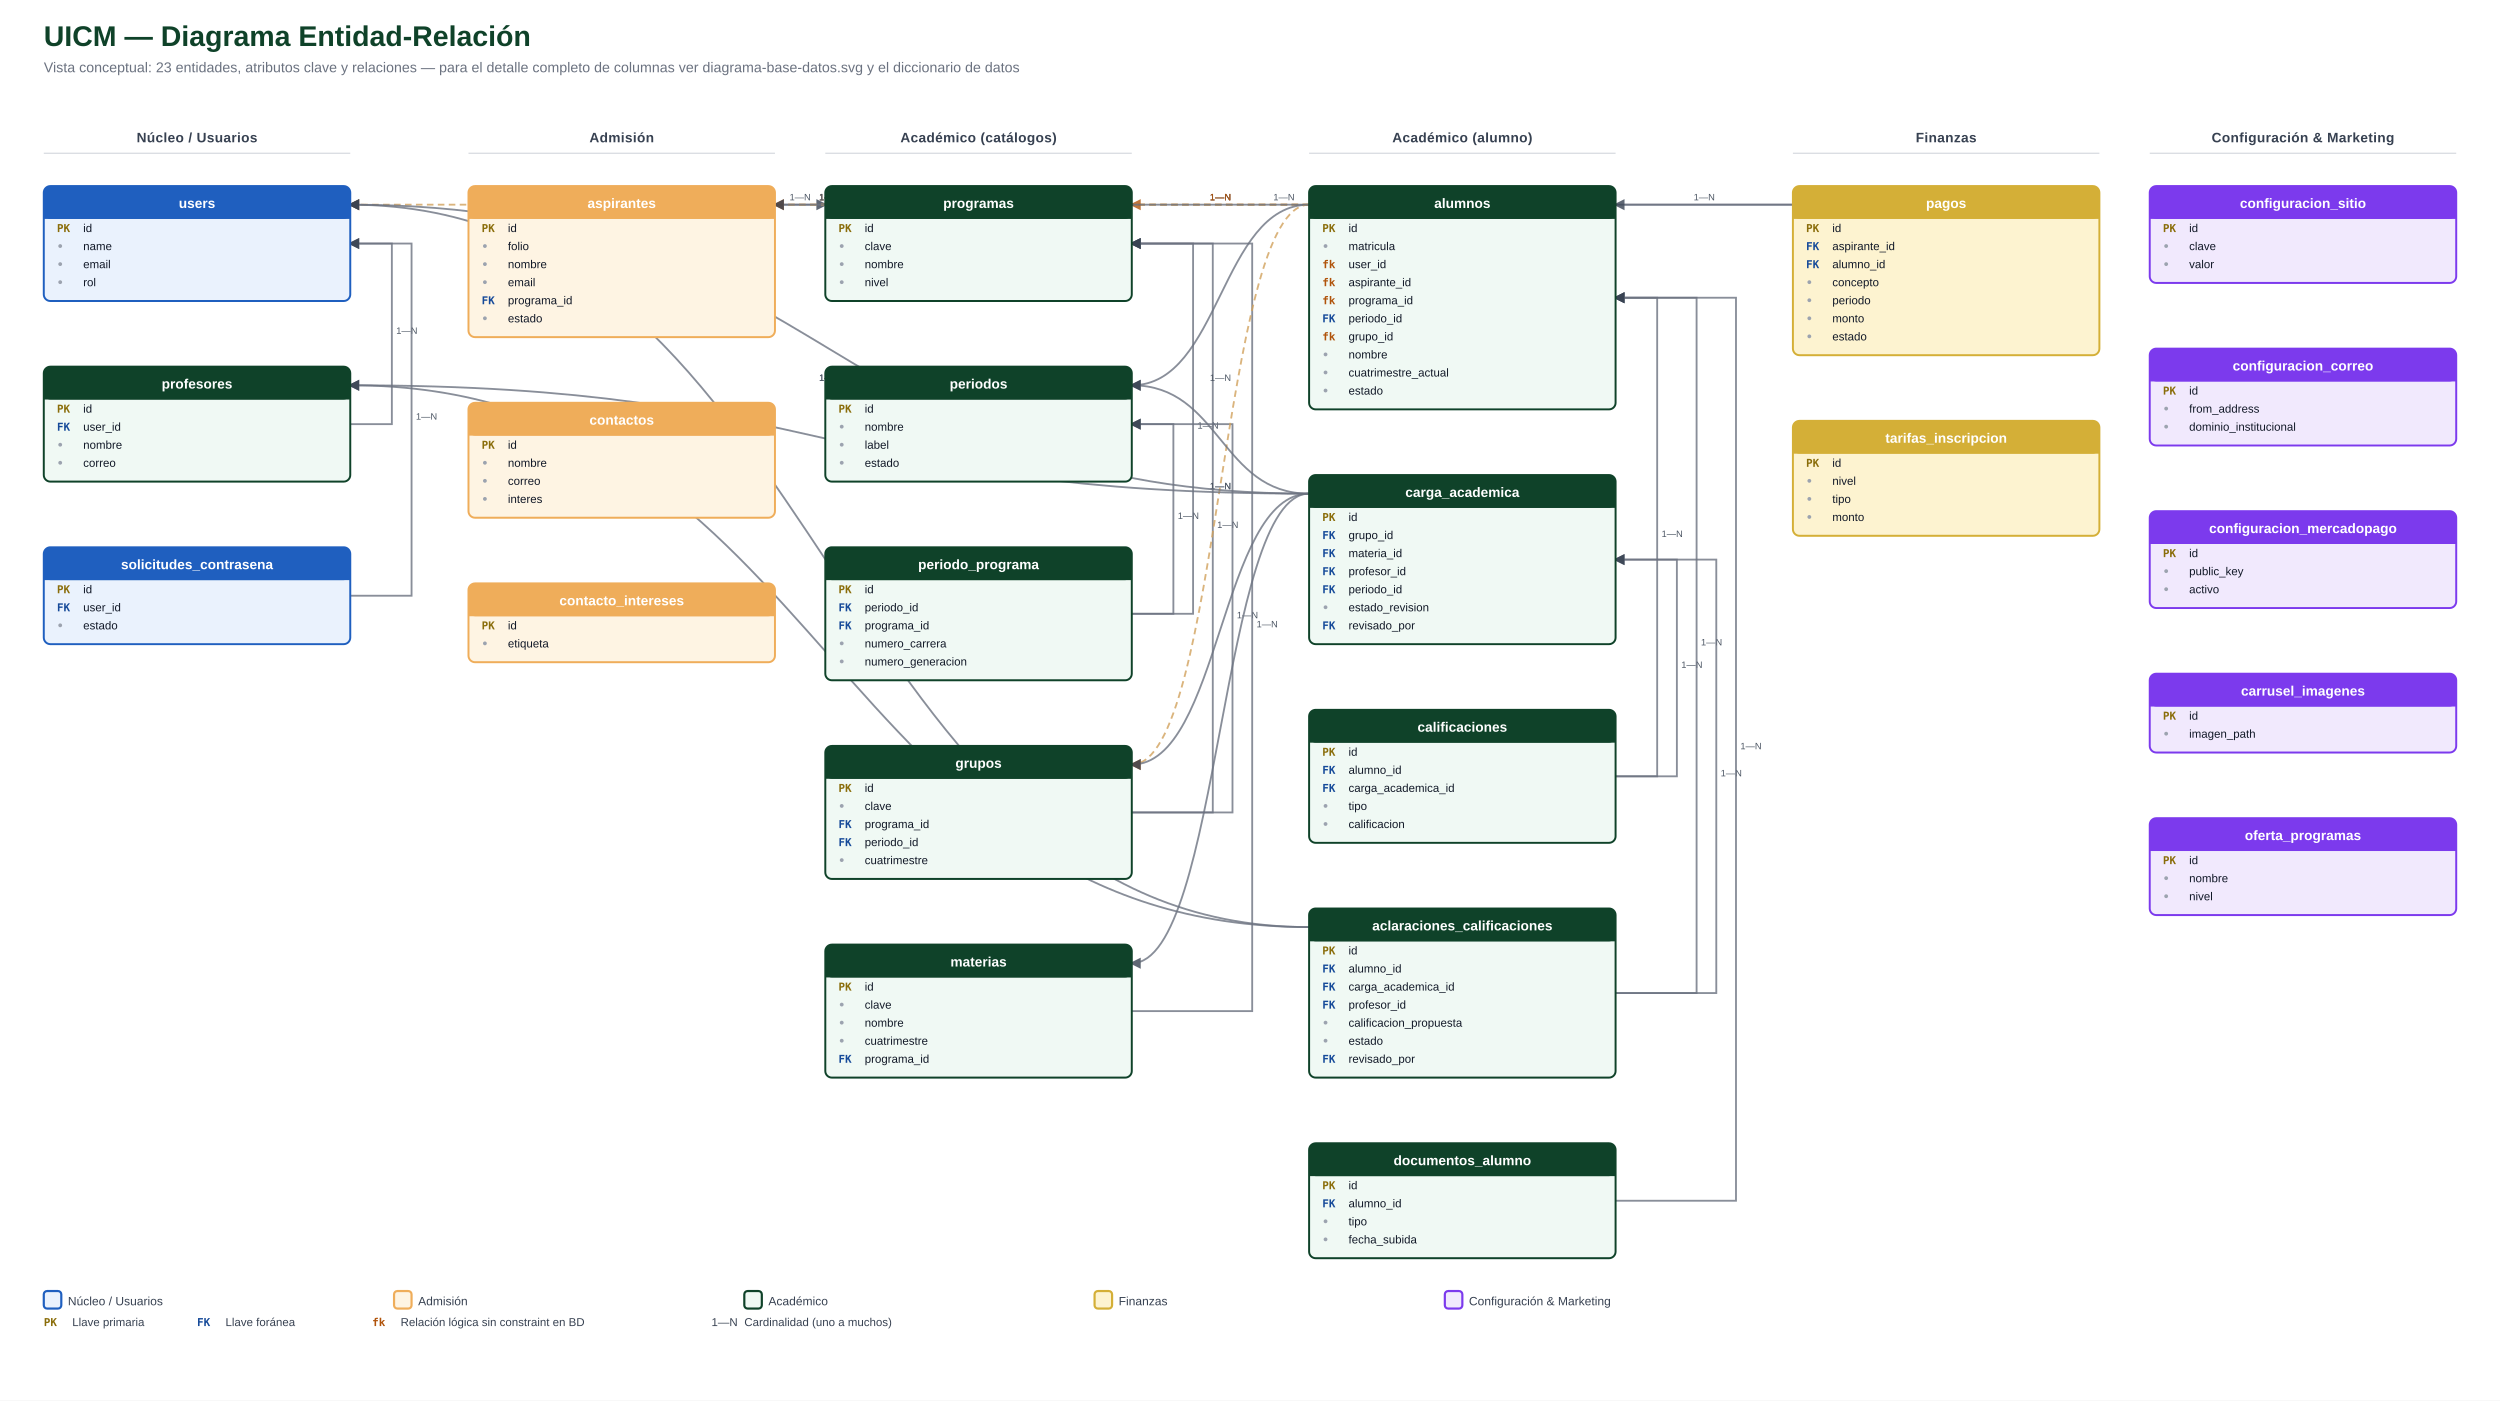
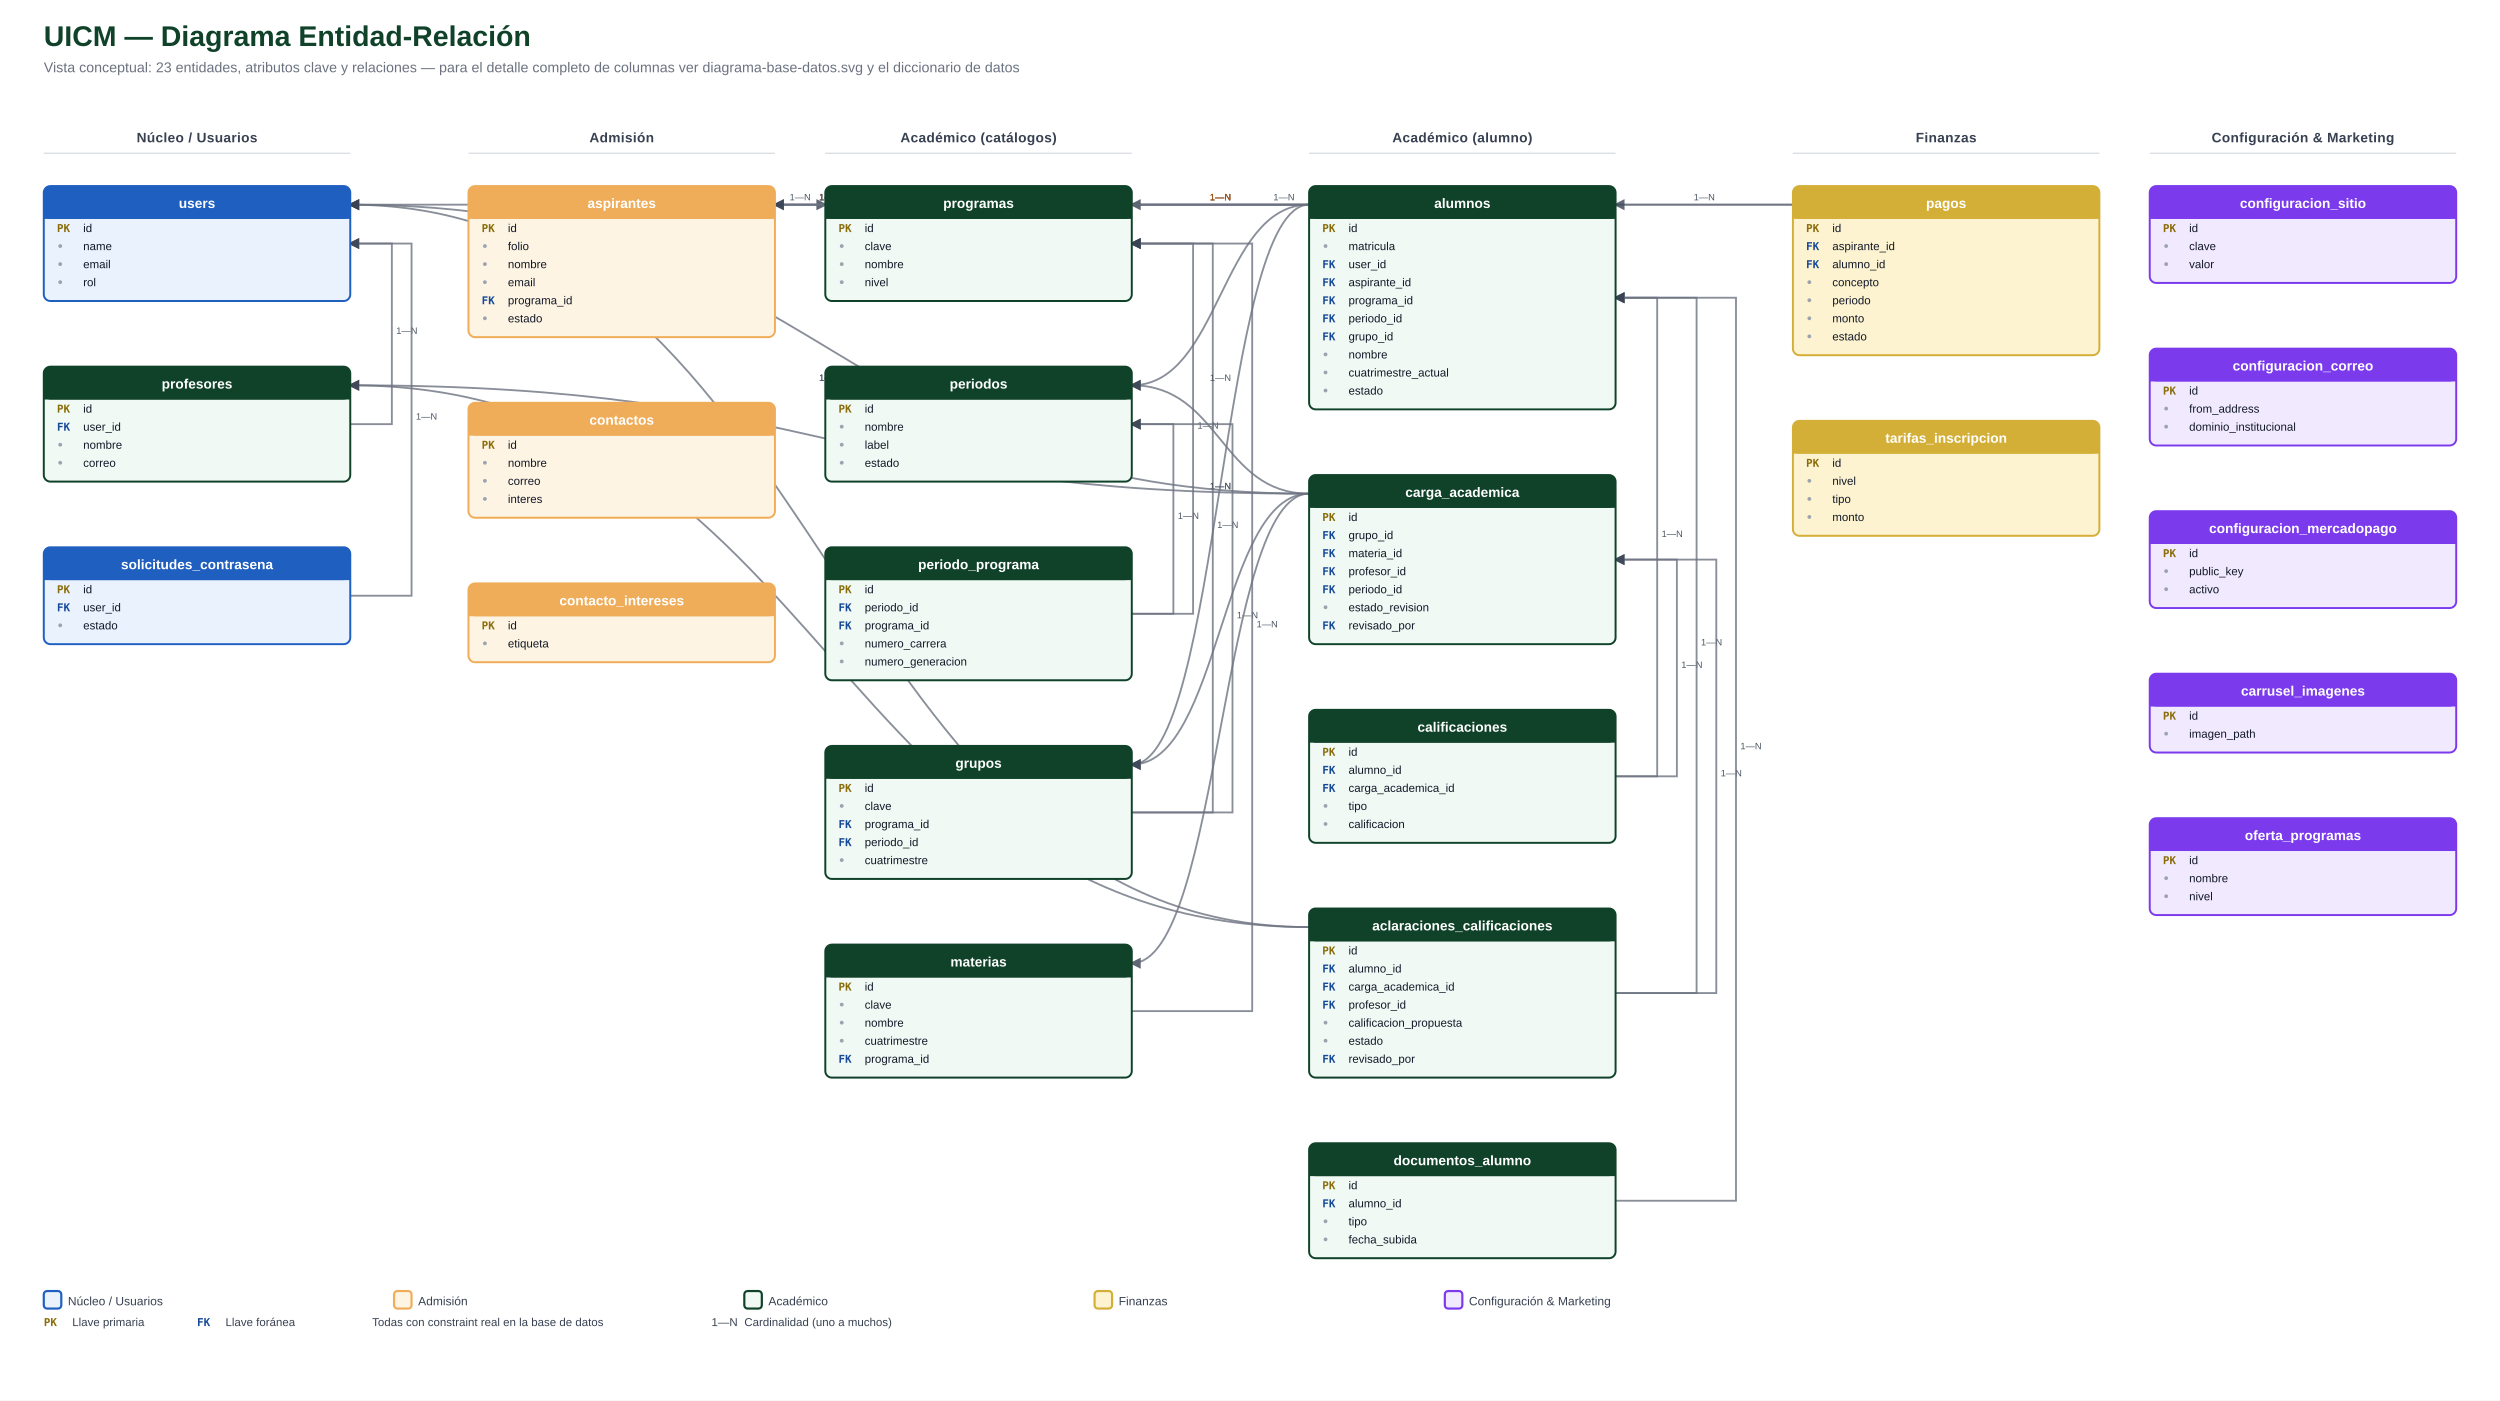
<svg xmlns="http://www.w3.org/2000/svg" width="2284" height="1279.5" viewBox="0 0 2284 1279.5" font-family="Arial, Helvetica, sans-serif">
  <defs>
    <marker id="erdOne" viewBox="0 0 10 10" refX="8" refY="5" markerWidth="6" markerHeight="6" orient="auto-start-reverse">
      <path d="M0,0 L10,5 L0,10 z" fill="#374151" />
    </marker>
    <marker id="erdOneSoft" viewBox="0 0 10 10" refX="8" refY="5" markerWidth="6" markerHeight="6" orient="auto-start-reverse">
      <path d="M0,0 L10,5 L0,10 z" fill="#b0530a" />
    </marker>
  </defs>
  <rect x="0" y="0" width="2284" height="1279.5" fill="#ffffff" />
  <text x="40" y="42" font-size="26" font-weight="800" fill="#0F4229">UICM — Diagrama Entidad-Relación</text>
  <text x="40" y="66" font-size="13" fill="#6b7280">Vista conceptual: 23 entidades, atributos clave y relaciones — para el detalle completo de columnas ver diagrama-base-datos.svg y el diccionario de datos</text>
  <text x="180" y="130" text-anchor="middle" font-size="12.5" font-weight="800" fill="#374151" letter-spacing="0.3">Núcleo / Usuarios</text>
  <line x1="40" y1="140" x2="320" y2="140" stroke="#d1d5db" stroke-width="1" />
  <text x="568" y="130" text-anchor="middle" font-size="12.5" font-weight="800" fill="#374151" letter-spacing="0.3">Admisión</text>
  <line x1="428" y1="140" x2="708" y2="140" stroke="#d1d5db" stroke-width="1" />
  <text x="894" y="130" text-anchor="middle" font-size="12.5" font-weight="800" fill="#374151" letter-spacing="0.3">Académico (catálogos)</text>
  <line x1="754" y1="140" x2="1034" y2="140" stroke="#d1d5db" stroke-width="1" />
  <text x="1336" y="130" text-anchor="middle" font-size="12.5" font-weight="800" fill="#374151" letter-spacing="0.3">Académico (alumno)</text>
  <line x1="1196" y1="140" x2="1476" y2="140" stroke="#d1d5db" stroke-width="1" />
  <text x="1778" y="130" text-anchor="middle" font-size="12.5" font-weight="800" fill="#374151" letter-spacing="0.3">Finanzas</text>
  <line x1="1638" y1="140" x2="1918" y2="140" stroke="#d1d5db" stroke-width="1" />
  <text x="2104" y="130" text-anchor="middle" font-size="12.5" font-weight="800" fill="#374151" letter-spacing="0.3">Configuración &amp; Marketing</text>
  <line x1="1964" y1="140" x2="2244" y2="140" stroke="#d1d5db" stroke-width="1" />
  <path d="M 320 387.5 H 358 V 222.5 H 320" fill="none" stroke="#6b7280" stroke-width="1.7" opacity="0.8" marker-end="url(#erdOne)" />
  <text x="362" y="305" font-size="8.5" fill="#4b5563">1—N</text>
  <path d="M 320 544.25 H 376 V 222.5 H 320" fill="none" stroke="#6b7280" stroke-width="1.7" opacity="0.8" marker-end="url(#erdOne)" />
  <text x="380" y="383.375" font-size="8.5" fill="#4b5563">1—N</text>
  <path d="M 708 187 C 731 187, 731 187, 754 187" fill="none" stroke="#6b7280" stroke-width="1.7" opacity="0.8" marker-end="url(#erdOne)" />
  <text x="731" y="183" text-anchor="middle" font-size="8.5" fill="#4b5563">1—N</text>
  <path d="M 1034 560.75 H 1072 V 387.5 H 1034" fill="none" stroke="#6b7280" stroke-width="1.7" opacity="0.8" marker-end="url(#erdOne)" />
  <text x="1076" y="474.125" font-size="8.5" fill="#4b5563">1—N</text>
  <path d="M 1034 560.75 H 1090 V 222.5 H 1034" fill="none" stroke="#6b7280" stroke-width="1.7" opacity="0.8" marker-end="url(#erdOne)" />
  <text x="1094" y="391.625" font-size="8.5" fill="#4b5563">1—N</text>
  <path d="M 1034 742.25 H 1108 V 222.5 H 1034" fill="none" stroke="#6b7280" stroke-width="1.7" opacity="0.8" marker-end="url(#erdOne)" />
  <text x="1112" y="482.375" font-size="8.5" fill="#4b5563">1—N</text>
  <path d="M 1034 742.25 H 1126 V 387.5 H 1034" fill="none" stroke="#6b7280" stroke-width="1.7" opacity="0.8" marker-end="url(#erdOne)" />
  <text x="1130" y="564.875" font-size="8.5" fill="#4b5563">1—N</text>
  <path d="M 1034 923.75 H 1144 V 222.5 H 1034" fill="none" stroke="#6b7280" stroke-width="1.7" opacity="0.8" marker-end="url(#erdOne)" />
  <text x="1148" y="573.125" font-size="8.5" fill="#4b5563">1—N</text>
-   <path d="M 1196 187 C 758 187, 758 187, 320 187" fill="none" stroke="#d1a15c" stroke-width="1.7" opacity="0.8" stroke-dasharray="6,4" marker-end="url(#erdOneSoft)" />
+   <path d="M 1196 187 C 758 187, 758 187, 320 187" fill="none" stroke="#6b7280" stroke-width="1.7" opacity="0.8" marker-end="url(#erdOne)" />
  <text x="758" y="183" text-anchor="middle" font-size="8.5" fill="#b0530a">1—N</text>
-   <path d="M 1196 187 C 952 187, 952 187, 708 187" fill="none" stroke="#d1a15c" stroke-width="1.7" opacity="0.8" stroke-dasharray="6,4" marker-end="url(#erdOneSoft)" />
+   <path d="M 1196 187 C 952 187, 952 187, 708 187" fill="none" stroke="#6b7280" stroke-width="1.7" opacity="0.8" marker-end="url(#erdOne)" />
  <text x="952" y="183" text-anchor="middle" font-size="8.5" fill="#b0530a">1—N</text>
-   <path d="M 1196 187 C 1115 187, 1115 187, 1034 187" fill="none" stroke="#d1a15c" stroke-width="1.7" opacity="0.8" stroke-dasharray="6,4" marker-end="url(#erdOneSoft)" />
+   <path d="M 1196 187 C 1115 187, 1115 187, 1034 187" fill="none" stroke="#6b7280" stroke-width="1.7" opacity="0.8" marker-end="url(#erdOne)" />
  <text x="1115" y="183" text-anchor="middle" font-size="8.5" fill="#b0530a">1—N</text>
  <path d="M 1196 187 C 1115 187, 1115 352, 1034 352" fill="none" stroke="#6b7280" stroke-width="1.7" opacity="0.8" marker-end="url(#erdOne)" />
  <text x="1115" y="183" text-anchor="middle" font-size="8.5" fill="#4b5563">1—N</text>
-   <path d="M 1196 187 C 1115 187, 1115 698.5, 1034 698.5" fill="none" stroke="#d1a15c" stroke-width="1.7" opacity="0.8" stroke-dasharray="6,4" marker-end="url(#erdOneSoft)" />
+   <path d="M 1196 187 C 1115 187, 1115 698.5, 1034 698.5" fill="none" stroke="#6b7280" stroke-width="1.7" opacity="0.8" marker-end="url(#erdOne)" />
  <text x="1115" y="183" text-anchor="middle" font-size="8.5" fill="#b0530a">1—N</text>
  <path d="M 1196 451 C 1115 451, 1115 698.5, 1034 698.5" fill="none" stroke="#6b7280" stroke-width="1.7" opacity="0.8" marker-end="url(#erdOne)" />
  <text x="1115" y="447" text-anchor="middle" font-size="8.5" fill="#4b5563">1—N</text>
  <path d="M 1196 451 C 1115 451, 1115 880, 1034 880" fill="none" stroke="#6b7280" stroke-width="1.7" opacity="0.8" marker-end="url(#erdOne)" />
  <text x="1115" y="447" text-anchor="middle" font-size="8.5" fill="#4b5563">1—N</text>
  <path d="M 1196 451 C 758 451, 758 352, 320 352" fill="none" stroke="#6b7280" stroke-width="1.7" opacity="0.8" marker-end="url(#erdOne)" />
  <text x="758" y="348" text-anchor="middle" font-size="8.5" fill="#4b5563">1—N</text>
  <path d="M 1196 451 C 1115 451, 1115 352, 1034 352" fill="none" stroke="#6b7280" stroke-width="1.7" opacity="0.8" marker-end="url(#erdOne)" />
  <text x="1115" y="348" text-anchor="middle" font-size="8.5" fill="#4b5563">1—N</text>
  <path d="M 1196 451 C 758 451, 758 187, 320 187" fill="none" stroke="#6b7280" stroke-width="1.7" opacity="0.8" marker-end="url(#erdOne)" />
  <text x="758" y="183" text-anchor="middle" font-size="8.5" fill="#4b5563">1—N</text>
  <path d="M 1476 709.25 H 1514 V 272 H 1476" fill="none" stroke="#6b7280" stroke-width="1.7" opacity="0.8" marker-end="url(#erdOne)" />
  <text x="1518" y="490.625" font-size="8.5" fill="#4b5563">1—N</text>
  <path d="M 1476 709.25 H 1532 V 511.25 H 1476" fill="none" stroke="#6b7280" stroke-width="1.7" opacity="0.8" marker-end="url(#erdOne)" />
  <text x="1536" y="610.25" font-size="8.5" fill="#4b5563">1—N</text>
  <path d="M 1476 907.25 H 1550 V 272 H 1476" fill="none" stroke="#6b7280" stroke-width="1.7" opacity="0.8" marker-end="url(#erdOne)" />
  <text x="1554" y="589.625" font-size="8.5" fill="#4b5563">1—N</text>
  <path d="M 1476 907.25 H 1568 V 511.25 H 1476" fill="none" stroke="#6b7280" stroke-width="1.7" opacity="0.8" marker-end="url(#erdOne)" />
  <text x="1572" y="709.25" font-size="8.5" fill="#4b5563">1—N</text>
  <path d="M 1196 847 C 758 847, 758 352, 320 352" fill="none" stroke="#6b7280" stroke-width="1.7" opacity="0.8" marker-end="url(#erdOne)" />
  <text x="758" y="348" text-anchor="middle" font-size="8.5" fill="#4b5563">1—N</text>
  <path d="M 1196 847 C 758 847, 758 187, 320 187" fill="none" stroke="#6b7280" stroke-width="1.7" opacity="0.8" marker-end="url(#erdOne)" />
  <text x="758" y="183" text-anchor="middle" font-size="8.5" fill="#4b5563">1—N</text>
  <path d="M 1476 1097 H 1586 V 272 H 1476" fill="none" stroke="#6b7280" stroke-width="1.7" opacity="0.8" marker-end="url(#erdOne)" />
  <text x="1590" y="684.5" font-size="8.5" fill="#4b5563">1—N</text>
  <path d="M 1638 187 C 1173 187, 1173 187, 708 187" fill="none" stroke="#6b7280" stroke-width="1.7" opacity="0.8" marker-end="url(#erdOne)" />
  <text x="1173" y="183" text-anchor="middle" font-size="8.5" fill="#4b5563">1—N</text>
  <path d="M 1638 187 C 1557 187, 1557 187, 1476 187" fill="none" stroke="#6b7280" stroke-width="1.7" opacity="0.8" marker-end="url(#erdOne)" />
  <text x="1557" y="183" text-anchor="middle" font-size="8.5" fill="#4b5563">1—N</text>
  <g>
    <rect x="40" y="170" width="280" height="105" rx="6" fill="#eaf2fd" stroke="#1F5FBF" stroke-width="1.8" />
    <rect x="40" y="170" width="280" height="30" rx="6" fill="#1F5FBF" />
    <rect x="40" y="194" width="280" height="6" fill="#1F5FBF" />
    <text x="180" y="190" text-anchor="middle" font-size="12.5" font-weight="800" fill="#ffffff">users</text>
    <text x="52" y="212" font-family="Consolas, Menlo, monospace" font-size="10" font-weight="800" fill="#8a6d0a">PK</text>
    <text x="76" y="212" font-size="10.5" fill="#111827">id</text>
    <text x="52" y="228.5" font-family="Consolas, Menlo, monospace" font-size="10" font-weight="800" fill="#9ca3af">•</text>
    <text x="76" y="228.5" font-size="10.5" fill="#111827">name</text>
    <text x="52" y="245" font-family="Consolas, Menlo, monospace" font-size="10" font-weight="800" fill="#9ca3af">•</text>
    <text x="76" y="245" font-size="10.5" fill="#111827">email</text>
    <text x="52" y="261.5" font-family="Consolas, Menlo, monospace" font-size="10" font-weight="800" fill="#9ca3af">•</text>
    <text x="76" y="261.5" font-size="10.5" fill="#111827">rol</text>
  </g>
  <g>
    <rect x="40" y="335" width="280" height="105" rx="6" fill="#f0f9f4" stroke="#0F4229" stroke-width="1.8" />
    <rect x="40" y="335" width="280" height="30" rx="6" fill="#0F4229" />
    <rect x="40" y="359" width="280" height="6" fill="#0F4229" />
    <text x="180" y="355" text-anchor="middle" font-size="12.5" font-weight="800" fill="#ffffff">profesores</text>
    <text x="52" y="377" font-family="Consolas, Menlo, monospace" font-size="10" font-weight="800" fill="#8a6d0a">PK</text>
    <text x="76" y="377" font-size="10.5" fill="#111827">id</text>
    <text x="52" y="393.5" font-family="Consolas, Menlo, monospace" font-size="10" font-weight="800" fill="#164a99">FK</text>
    <text x="76" y="393.5" font-size="10.5" fill="#111827">user_id</text>
    <text x="52" y="410" font-family="Consolas, Menlo, monospace" font-size="10" font-weight="800" fill="#9ca3af">•</text>
    <text x="76" y="410" font-size="10.5" fill="#111827">nombre</text>
    <text x="52" y="426.5" font-family="Consolas, Menlo, monospace" font-size="10" font-weight="800" fill="#9ca3af">•</text>
    <text x="76" y="426.5" font-size="10.5" fill="#111827">correo</text>
  </g>
  <g>
    <rect x="40" y="500" width="280" height="88.5" rx="6" fill="#eaf2fd" stroke="#1F5FBF" stroke-width="1.8" />
    <rect x="40" y="500" width="280" height="30" rx="6" fill="#1F5FBF" />
    <rect x="40" y="524" width="280" height="6" fill="#1F5FBF" />
    <text x="180" y="520" text-anchor="middle" font-size="12.5" font-weight="800" fill="#ffffff">solicitudes_contrasena</text>
    <text x="52" y="542" font-family="Consolas, Menlo, monospace" font-size="10" font-weight="800" fill="#8a6d0a">PK</text>
    <text x="76" y="542" font-size="10.5" fill="#111827">id</text>
    <text x="52" y="558.5" font-family="Consolas, Menlo, monospace" font-size="10" font-weight="800" fill="#164a99">FK</text>
    <text x="76" y="558.5" font-size="10.5" fill="#111827">user_id</text>
    <text x="52" y="575" font-family="Consolas, Menlo, monospace" font-size="10" font-weight="800" fill="#9ca3af">•</text>
    <text x="76" y="575" font-size="10.5" fill="#111827">estado</text>
  </g>
  <g>
    <rect x="428" y="170" width="280" height="138" rx="6" fill="#fef4e3" stroke="#EFAD5A" stroke-width="1.8" />
    <rect x="428" y="170" width="280" height="30" rx="6" fill="#EFAD5A" />
    <rect x="428" y="194" width="280" height="6" fill="#EFAD5A" />
    <text x="568" y="190" text-anchor="middle" font-size="12.5" font-weight="800" fill="#ffffff">aspirantes</text>
    <text x="440" y="212" font-family="Consolas, Menlo, monospace" font-size="10" font-weight="800" fill="#8a6d0a">PK</text>
    <text x="464" y="212" font-size="10.5" fill="#111827">id</text>
    <text x="440" y="228.5" font-family="Consolas, Menlo, monospace" font-size="10" font-weight="800" fill="#9ca3af">•</text>
    <text x="464" y="228.5" font-size="10.5" fill="#111827">folio</text>
    <text x="440" y="245" font-family="Consolas, Menlo, monospace" font-size="10" font-weight="800" fill="#9ca3af">•</text>
    <text x="464" y="245" font-size="10.5" fill="#111827">nombre</text>
    <text x="440" y="261.5" font-family="Consolas, Menlo, monospace" font-size="10" font-weight="800" fill="#9ca3af">•</text>
    <text x="464" y="261.5" font-size="10.5" fill="#111827">email</text>
    <text x="440" y="278" font-family="Consolas, Menlo, monospace" font-size="10" font-weight="800" fill="#164a99">FK</text>
    <text x="464" y="278" font-size="10.5" fill="#111827">programa_id</text>
    <text x="440" y="294.5" font-family="Consolas, Menlo, monospace" font-size="10" font-weight="800" fill="#9ca3af">•</text>
    <text x="464" y="294.5" font-size="10.5" fill="#111827">estado</text>
  </g>
  <g>
    <rect x="428" y="368" width="280" height="105" rx="6" fill="#fef4e3" stroke="#EFAD5A" stroke-width="1.8" />
    <rect x="428" y="368" width="280" height="30" rx="6" fill="#EFAD5A" />
    <rect x="428" y="392" width="280" height="6" fill="#EFAD5A" />
    <text x="568" y="388" text-anchor="middle" font-size="12.5" font-weight="800" fill="#ffffff">contactos</text>
    <text x="440" y="410" font-family="Consolas, Menlo, monospace" font-size="10" font-weight="800" fill="#8a6d0a">PK</text>
    <text x="464" y="410" font-size="10.5" fill="#111827">id</text>
    <text x="440" y="426.5" font-family="Consolas, Menlo, monospace" font-size="10" font-weight="800" fill="#9ca3af">•</text>
    <text x="464" y="426.5" font-size="10.5" fill="#111827">nombre</text>
    <text x="440" y="443" font-family="Consolas, Menlo, monospace" font-size="10" font-weight="800" fill="#9ca3af">•</text>
    <text x="464" y="443" font-size="10.5" fill="#111827">correo</text>
    <text x="440" y="459.5" font-family="Consolas, Menlo, monospace" font-size="10" font-weight="800" fill="#9ca3af">•</text>
    <text x="464" y="459.5" font-size="10.5" fill="#111827">interes</text>
  </g>
  <g>
    <rect x="428" y="533" width="280" height="72" rx="6" fill="#fef4e3" stroke="#EFAD5A" stroke-width="1.8" />
    <rect x="428" y="533" width="280" height="30" rx="6" fill="#EFAD5A" />
    <rect x="428" y="557" width="280" height="6" fill="#EFAD5A" />
    <text x="568" y="553" text-anchor="middle" font-size="12.5" font-weight="800" fill="#ffffff">contacto_intereses</text>
    <text x="440" y="575" font-family="Consolas, Menlo, monospace" font-size="10" font-weight="800" fill="#8a6d0a">PK</text>
    <text x="464" y="575" font-size="10.5" fill="#111827">id</text>
    <text x="440" y="591.5" font-family="Consolas, Menlo, monospace" font-size="10" font-weight="800" fill="#9ca3af">•</text>
    <text x="464" y="591.5" font-size="10.5" fill="#111827">etiqueta</text>
  </g>
  <g>
    <rect x="754" y="170" width="280" height="105" rx="6" fill="#f0f9f4" stroke="#0F4229" stroke-width="1.8" />
    <rect x="754" y="170" width="280" height="30" rx="6" fill="#0F4229" />
    <rect x="754" y="194" width="280" height="6" fill="#0F4229" />
    <text x="894" y="190" text-anchor="middle" font-size="12.5" font-weight="800" fill="#ffffff">programas</text>
    <text x="766" y="212" font-family="Consolas, Menlo, monospace" font-size="10" font-weight="800" fill="#8a6d0a">PK</text>
    <text x="790" y="212" font-size="10.5" fill="#111827">id</text>
    <text x="766" y="228.5" font-family="Consolas, Menlo, monospace" font-size="10" font-weight="800" fill="#9ca3af">•</text>
    <text x="790" y="228.5" font-size="10.5" fill="#111827">clave</text>
    <text x="766" y="245" font-family="Consolas, Menlo, monospace" font-size="10" font-weight="800" fill="#9ca3af">•</text>
    <text x="790" y="245" font-size="10.5" fill="#111827">nombre</text>
    <text x="766" y="261.5" font-family="Consolas, Menlo, monospace" font-size="10" font-weight="800" fill="#9ca3af">•</text>
    <text x="790" y="261.5" font-size="10.5" fill="#111827">nivel</text>
  </g>
  <g>
    <rect x="754" y="335" width="280" height="105" rx="6" fill="#f0f9f4" stroke="#0F4229" stroke-width="1.8" />
    <rect x="754" y="335" width="280" height="30" rx="6" fill="#0F4229" />
    <rect x="754" y="359" width="280" height="6" fill="#0F4229" />
    <text x="894" y="355" text-anchor="middle" font-size="12.5" font-weight="800" fill="#ffffff">periodos</text>
    <text x="766" y="377" font-family="Consolas, Menlo, monospace" font-size="10" font-weight="800" fill="#8a6d0a">PK</text>
    <text x="790" y="377" font-size="10.5" fill="#111827">id</text>
    <text x="766" y="393.5" font-family="Consolas, Menlo, monospace" font-size="10" font-weight="800" fill="#9ca3af">•</text>
    <text x="790" y="393.5" font-size="10.5" fill="#111827">nombre</text>
    <text x="766" y="410" font-family="Consolas, Menlo, monospace" font-size="10" font-weight="800" fill="#9ca3af">•</text>
    <text x="790" y="410" font-size="10.5" fill="#111827">label</text>
    <text x="766" y="426.5" font-family="Consolas, Menlo, monospace" font-size="10" font-weight="800" fill="#9ca3af">•</text>
    <text x="790" y="426.5" font-size="10.5" fill="#111827">estado</text>
  </g>
  <g>
    <rect x="754" y="500" width="280" height="121.5" rx="6" fill="#f0f9f4" stroke="#0F4229" stroke-width="1.8" />
    <rect x="754" y="500" width="280" height="30" rx="6" fill="#0F4229" />
    <rect x="754" y="524" width="280" height="6" fill="#0F4229" />
    <text x="894" y="520" text-anchor="middle" font-size="12.5" font-weight="800" fill="#ffffff">periodo_programa</text>
    <text x="766" y="542" font-family="Consolas, Menlo, monospace" font-size="10" font-weight="800" fill="#8a6d0a">PK</text>
    <text x="790" y="542" font-size="10.5" fill="#111827">id</text>
    <text x="766" y="558.5" font-family="Consolas, Menlo, monospace" font-size="10" font-weight="800" fill="#164a99">FK</text>
    <text x="790" y="558.5" font-size="10.5" fill="#111827">periodo_id</text>
    <text x="766" y="575" font-family="Consolas, Menlo, monospace" font-size="10" font-weight="800" fill="#164a99">FK</text>
    <text x="790" y="575" font-size="10.5" fill="#111827">programa_id</text>
    <text x="766" y="591.5" font-family="Consolas, Menlo, monospace" font-size="10" font-weight="800" fill="#9ca3af">•</text>
    <text x="790" y="591.5" font-size="10.5" fill="#111827">numero_carrera</text>
    <text x="766" y="608" font-family="Consolas, Menlo, monospace" font-size="10" font-weight="800" fill="#9ca3af">•</text>
    <text x="790" y="608" font-size="10.5" fill="#111827">numero_generacion</text>
  </g>
  <g>
    <rect x="754" y="681.5" width="280" height="121.5" rx="6" fill="#f0f9f4" stroke="#0F4229" stroke-width="1.8" />
    <rect x="754" y="681.5" width="280" height="30" rx="6" fill="#0F4229" />
    <rect x="754" y="705.5" width="280" height="6" fill="#0F4229" />
    <text x="894" y="701.5" text-anchor="middle" font-size="12.5" font-weight="800" fill="#ffffff">grupos</text>
    <text x="766" y="723.5" font-family="Consolas, Menlo, monospace" font-size="10" font-weight="800" fill="#8a6d0a">PK</text>
    <text x="790" y="723.5" font-size="10.5" fill="#111827">id</text>
    <text x="766" y="740" font-family="Consolas, Menlo, monospace" font-size="10" font-weight="800" fill="#9ca3af">•</text>
    <text x="790" y="740" font-size="10.5" fill="#111827">clave</text>
    <text x="766" y="756.5" font-family="Consolas, Menlo, monospace" font-size="10" font-weight="800" fill="#164a99">FK</text>
    <text x="790" y="756.5" font-size="10.5" fill="#111827">programa_id</text>
    <text x="766" y="773" font-family="Consolas, Menlo, monospace" font-size="10" font-weight="800" fill="#164a99">FK</text>
    <text x="790" y="773" font-size="10.5" fill="#111827">periodo_id</text>
    <text x="766" y="789.5" font-family="Consolas, Menlo, monospace" font-size="10" font-weight="800" fill="#9ca3af">•</text>
    <text x="790" y="789.5" font-size="10.5" fill="#111827">cuatrimestre</text>
  </g>
  <g>
    <rect x="754" y="863" width="280" height="121.5" rx="6" fill="#f0f9f4" stroke="#0F4229" stroke-width="1.8" />
    <rect x="754" y="863" width="280" height="30" rx="6" fill="#0F4229" />
    <rect x="754" y="887" width="280" height="6" fill="#0F4229" />
    <text x="894" y="883" text-anchor="middle" font-size="12.5" font-weight="800" fill="#ffffff">materias</text>
    <text x="766" y="905" font-family="Consolas, Menlo, monospace" font-size="10" font-weight="800" fill="#8a6d0a">PK</text>
    <text x="790" y="905" font-size="10.5" fill="#111827">id</text>
    <text x="766" y="921.5" font-family="Consolas, Menlo, monospace" font-size="10" font-weight="800" fill="#9ca3af">•</text>
    <text x="790" y="921.5" font-size="10.5" fill="#111827">clave</text>
    <text x="766" y="938" font-family="Consolas, Menlo, monospace" font-size="10" font-weight="800" fill="#9ca3af">•</text>
    <text x="790" y="938" font-size="10.5" fill="#111827">nombre</text>
    <text x="766" y="954.5" font-family="Consolas, Menlo, monospace" font-size="10" font-weight="800" fill="#9ca3af">•</text>
    <text x="790" y="954.5" font-size="10.5" fill="#111827">cuatrimestre</text>
    <text x="766" y="971" font-family="Consolas, Menlo, monospace" font-size="10" font-weight="800" fill="#164a99">FK</text>
    <text x="790" y="971" font-size="10.5" fill="#111827">programa_id</text>
  </g>
  <g>
    <rect x="1196" y="170" width="280" height="204" rx="6" fill="#f0f9f4" stroke="#0F4229" stroke-width="1.8" />
    <rect x="1196" y="170" width="280" height="30" rx="6" fill="#0F4229" />
    <rect x="1196" y="194" width="280" height="6" fill="#0F4229" />
    <text x="1336" y="190" text-anchor="middle" font-size="12.5" font-weight="800" fill="#ffffff">alumnos</text>
    <text x="1208" y="212" font-family="Consolas, Menlo, monospace" font-size="10" font-weight="800" fill="#8a6d0a">PK</text>
    <text x="1232" y="212" font-size="10.5" fill="#111827">id</text>
    <text x="1208" y="228.5" font-family="Consolas, Menlo, monospace" font-size="10" font-weight="800" fill="#9ca3af">•</text>
    <text x="1232" y="228.5" font-size="10.5" fill="#111827">matricula</text>
-     <text x="1208" y="245" font-family="Consolas, Menlo, monospace" font-size="10" font-weight="800" fill="#b0530a">fk</text>
+     <text x="1208" y="245" font-family="Consolas, Menlo, monospace" font-size="10" font-weight="800" fill="#164a99">FK</text>
    <text x="1232" y="245" font-size="10.5" fill="#111827">user_id</text>
-     <text x="1208" y="261.5" font-family="Consolas, Menlo, monospace" font-size="10" font-weight="800" fill="#b0530a">fk</text>
+     <text x="1208" y="261.5" font-family="Consolas, Menlo, monospace" font-size="10" font-weight="800" fill="#164a99">FK</text>
    <text x="1232" y="261.5" font-size="10.5" fill="#111827">aspirante_id</text>
-     <text x="1208" y="278" font-family="Consolas, Menlo, monospace" font-size="10" font-weight="800" fill="#b0530a">fk</text>
+     <text x="1208" y="278" font-family="Consolas, Menlo, monospace" font-size="10" font-weight="800" fill="#164a99">FK</text>
    <text x="1232" y="278" font-size="10.5" fill="#111827">programa_id</text>
    <text x="1208" y="294.5" font-family="Consolas, Menlo, monospace" font-size="10" font-weight="800" fill="#164a99">FK</text>
    <text x="1232" y="294.5" font-size="10.5" fill="#111827">periodo_id</text>
-     <text x="1208" y="311" font-family="Consolas, Menlo, monospace" font-size="10" font-weight="800" fill="#b0530a">fk</text>
+     <text x="1208" y="311" font-family="Consolas, Menlo, monospace" font-size="10" font-weight="800" fill="#164a99">FK</text>
    <text x="1232" y="311" font-size="10.5" fill="#111827">grupo_id</text>
    <text x="1208" y="327.5" font-family="Consolas, Menlo, monospace" font-size="10" font-weight="800" fill="#9ca3af">•</text>
    <text x="1232" y="327.5" font-size="10.5" fill="#111827">nombre</text>
    <text x="1208" y="344" font-family="Consolas, Menlo, monospace" font-size="10" font-weight="800" fill="#9ca3af">•</text>
    <text x="1232" y="344" font-size="10.5" fill="#111827">cuatrimestre_actual</text>
    <text x="1208" y="360.5" font-family="Consolas, Menlo, monospace" font-size="10" font-weight="800" fill="#9ca3af">•</text>
    <text x="1232" y="360.5" font-size="10.5" fill="#111827">estado</text>
  </g>
  <g>
    <rect x="1196" y="434" width="280" height="154.5" rx="6" fill="#f0f9f4" stroke="#0F4229" stroke-width="1.8" />
    <rect x="1196" y="434" width="280" height="30" rx="6" fill="#0F4229" />
    <rect x="1196" y="458" width="280" height="6" fill="#0F4229" />
    <text x="1336" y="454" text-anchor="middle" font-size="12.5" font-weight="800" fill="#ffffff">carga_academica</text>
    <text x="1208" y="476" font-family="Consolas, Menlo, monospace" font-size="10" font-weight="800" fill="#8a6d0a">PK</text>
    <text x="1232" y="476" font-size="10.5" fill="#111827">id</text>
    <text x="1208" y="492.5" font-family="Consolas, Menlo, monospace" font-size="10" font-weight="800" fill="#164a99">FK</text>
    <text x="1232" y="492.5" font-size="10.5" fill="#111827">grupo_id</text>
    <text x="1208" y="509" font-family="Consolas, Menlo, monospace" font-size="10" font-weight="800" fill="#164a99">FK</text>
    <text x="1232" y="509" font-size="10.5" fill="#111827">materia_id</text>
    <text x="1208" y="525.5" font-family="Consolas, Menlo, monospace" font-size="10" font-weight="800" fill="#164a99">FK</text>
    <text x="1232" y="525.5" font-size="10.5" fill="#111827">profesor_id</text>
    <text x="1208" y="542" font-family="Consolas, Menlo, monospace" font-size="10" font-weight="800" fill="#164a99">FK</text>
    <text x="1232" y="542" font-size="10.5" fill="#111827">periodo_id</text>
    <text x="1208" y="558.5" font-family="Consolas, Menlo, monospace" font-size="10" font-weight="800" fill="#9ca3af">•</text>
    <text x="1232" y="558.5" font-size="10.5" fill="#111827">estado_revision</text>
    <text x="1208" y="575" font-family="Consolas, Menlo, monospace" font-size="10" font-weight="800" fill="#164a99">FK</text>
    <text x="1232" y="575" font-size="10.5" fill="#111827">revisado_por</text>
  </g>
  <g>
    <rect x="1196" y="648.5" width="280" height="121.5" rx="6" fill="#f0f9f4" stroke="#0F4229" stroke-width="1.8" />
    <rect x="1196" y="648.5" width="280" height="30" rx="6" fill="#0F4229" />
    <rect x="1196" y="672.5" width="280" height="6" fill="#0F4229" />
    <text x="1336" y="668.5" text-anchor="middle" font-size="12.5" font-weight="800" fill="#ffffff">calificaciones</text>
    <text x="1208" y="690.5" font-family="Consolas, Menlo, monospace" font-size="10" font-weight="800" fill="#8a6d0a">PK</text>
    <text x="1232" y="690.5" font-size="10.5" fill="#111827">id</text>
    <text x="1208" y="707" font-family="Consolas, Menlo, monospace" font-size="10" font-weight="800" fill="#164a99">FK</text>
    <text x="1232" y="707" font-size="10.5" fill="#111827">alumno_id</text>
    <text x="1208" y="723.5" font-family="Consolas, Menlo, monospace" font-size="10" font-weight="800" fill="#164a99">FK</text>
    <text x="1232" y="723.5" font-size="10.5" fill="#111827">carga_academica_id</text>
    <text x="1208" y="740" font-family="Consolas, Menlo, monospace" font-size="10" font-weight="800" fill="#9ca3af">•</text>
    <text x="1232" y="740" font-size="10.5" fill="#111827">tipo</text>
    <text x="1208" y="756.5" font-family="Consolas, Menlo, monospace" font-size="10" font-weight="800" fill="#9ca3af">•</text>
    <text x="1232" y="756.5" font-size="10.5" fill="#111827">calificacion</text>
  </g>
  <g>
    <rect x="1196" y="830" width="280" height="154.5" rx="6" fill="#f0f9f4" stroke="#0F4229" stroke-width="1.8" />
    <rect x="1196" y="830" width="280" height="30" rx="6" fill="#0F4229" />
    <rect x="1196" y="854" width="280" height="6" fill="#0F4229" />
    <text x="1336" y="850" text-anchor="middle" font-size="12.5" font-weight="800" fill="#ffffff">aclaraciones_calificaciones</text>
    <text x="1208" y="872" font-family="Consolas, Menlo, monospace" font-size="10" font-weight="800" fill="#8a6d0a">PK</text>
    <text x="1232" y="872" font-size="10.5" fill="#111827">id</text>
    <text x="1208" y="888.5" font-family="Consolas, Menlo, monospace" font-size="10" font-weight="800" fill="#164a99">FK</text>
    <text x="1232" y="888.5" font-size="10.5" fill="#111827">alumno_id</text>
    <text x="1208" y="905" font-family="Consolas, Menlo, monospace" font-size="10" font-weight="800" fill="#164a99">FK</text>
    <text x="1232" y="905" font-size="10.5" fill="#111827">carga_academica_id</text>
    <text x="1208" y="921.5" font-family="Consolas, Menlo, monospace" font-size="10" font-weight="800" fill="#164a99">FK</text>
    <text x="1232" y="921.5" font-size="10.5" fill="#111827">profesor_id</text>
    <text x="1208" y="938" font-family="Consolas, Menlo, monospace" font-size="10" font-weight="800" fill="#9ca3af">•</text>
    <text x="1232" y="938" font-size="10.5" fill="#111827">calificacion_propuesta</text>
    <text x="1208" y="954.5" font-family="Consolas, Menlo, monospace" font-size="10" font-weight="800" fill="#9ca3af">•</text>
    <text x="1232" y="954.5" font-size="10.5" fill="#111827">estado</text>
    <text x="1208" y="971" font-family="Consolas, Menlo, monospace" font-size="10" font-weight="800" fill="#164a99">FK</text>
    <text x="1232" y="971" font-size="10.5" fill="#111827">revisado_por</text>
  </g>
  <g>
    <rect x="1196" y="1044.5" width="280" height="105" rx="6" fill="#f0f9f4" stroke="#0F4229" stroke-width="1.8" />
    <rect x="1196" y="1044.5" width="280" height="30" rx="6" fill="#0F4229" />
    <rect x="1196" y="1068.5" width="280" height="6" fill="#0F4229" />
    <text x="1336" y="1064.5" text-anchor="middle" font-size="12.5" font-weight="800" fill="#ffffff">documentos_alumno</text>
    <text x="1208" y="1086.5" font-family="Consolas, Menlo, monospace" font-size="10" font-weight="800" fill="#8a6d0a">PK</text>
    <text x="1232" y="1086.5" font-size="10.5" fill="#111827">id</text>
    <text x="1208" y="1103" font-family="Consolas, Menlo, monospace" font-size="10" font-weight="800" fill="#164a99">FK</text>
    <text x="1232" y="1103" font-size="10.5" fill="#111827">alumno_id</text>
    <text x="1208" y="1119.5" font-family="Consolas, Menlo, monospace" font-size="10" font-weight="800" fill="#9ca3af">•</text>
    <text x="1232" y="1119.5" font-size="10.5" fill="#111827">tipo</text>
    <text x="1208" y="1136" font-family="Consolas, Menlo, monospace" font-size="10" font-weight="800" fill="#9ca3af">•</text>
    <text x="1232" y="1136" font-size="10.5" fill="#111827">fecha_subida</text>
  </g>
  <g>
    <rect x="1638" y="170" width="280" height="154.5" rx="6" fill="#fdf3d0" stroke="#D4AF37" stroke-width="1.8" />
    <rect x="1638" y="170" width="280" height="30" rx="6" fill="#D4AF37" />
    <rect x="1638" y="194" width="280" height="6" fill="#D4AF37" />
    <text x="1778" y="190" text-anchor="middle" font-size="12.5" font-weight="800" fill="#ffffff">pagos</text>
    <text x="1650" y="212" font-family="Consolas, Menlo, monospace" font-size="10" font-weight="800" fill="#8a6d0a">PK</text>
    <text x="1674" y="212" font-size="10.5" fill="#111827">id</text>
    <text x="1650" y="228.5" font-family="Consolas, Menlo, monospace" font-size="10" font-weight="800" fill="#164a99">FK</text>
    <text x="1674" y="228.5" font-size="10.5" fill="#111827">aspirante_id</text>
    <text x="1650" y="245" font-family="Consolas, Menlo, monospace" font-size="10" font-weight="800" fill="#164a99">FK</text>
    <text x="1674" y="245" font-size="10.5" fill="#111827">alumno_id</text>
    <text x="1650" y="261.5" font-family="Consolas, Menlo, monospace" font-size="10" font-weight="800" fill="#9ca3af">•</text>
    <text x="1674" y="261.5" font-size="10.5" fill="#111827">concepto</text>
    <text x="1650" y="278" font-family="Consolas, Menlo, monospace" font-size="10" font-weight="800" fill="#9ca3af">•</text>
    <text x="1674" y="278" font-size="10.5" fill="#111827">periodo</text>
    <text x="1650" y="294.5" font-family="Consolas, Menlo, monospace" font-size="10" font-weight="800" fill="#9ca3af">•</text>
    <text x="1674" y="294.5" font-size="10.5" fill="#111827">monto</text>
    <text x="1650" y="311" font-family="Consolas, Menlo, monospace" font-size="10" font-weight="800" fill="#9ca3af">•</text>
    <text x="1674" y="311" font-size="10.5" fill="#111827">estado</text>
  </g>
  <g>
    <rect x="1638" y="384.5" width="280" height="105" rx="6" fill="#fdf3d0" stroke="#D4AF37" stroke-width="1.8" />
    <rect x="1638" y="384.5" width="280" height="30" rx="6" fill="#D4AF37" />
    <rect x="1638" y="408.5" width="280" height="6" fill="#D4AF37" />
    <text x="1778" y="404.5" text-anchor="middle" font-size="12.5" font-weight="800" fill="#ffffff">tarifas_inscripcion</text>
    <text x="1650" y="426.5" font-family="Consolas, Menlo, monospace" font-size="10" font-weight="800" fill="#8a6d0a">PK</text>
    <text x="1674" y="426.5" font-size="10.5" fill="#111827">id</text>
    <text x="1650" y="443" font-family="Consolas, Menlo, monospace" font-size="10" font-weight="800" fill="#9ca3af">•</text>
    <text x="1674" y="443" font-size="10.5" fill="#111827">nivel</text>
    <text x="1650" y="459.5" font-family="Consolas, Menlo, monospace" font-size="10" font-weight="800" fill="#9ca3af">•</text>
    <text x="1674" y="459.5" font-size="10.5" fill="#111827">tipo</text>
    <text x="1650" y="476" font-family="Consolas, Menlo, monospace" font-size="10" font-weight="800" fill="#9ca3af">•</text>
    <text x="1674" y="476" font-size="10.5" fill="#111827">monto</text>
  </g>
  <g>
    <rect x="1964" y="170" width="280" height="88.5" rx="6" fill="#f1e9fd" stroke="#7c3aed" stroke-width="1.8" />
    <rect x="1964" y="170" width="280" height="30" rx="6" fill="#7c3aed" />
    <rect x="1964" y="194" width="280" height="6" fill="#7c3aed" />
    <text x="2104" y="190" text-anchor="middle" font-size="12.5" font-weight="800" fill="#ffffff">configuracion_sitio</text>
    <text x="1976" y="212" font-family="Consolas, Menlo, monospace" font-size="10" font-weight="800" fill="#8a6d0a">PK</text>
    <text x="2000" y="212" font-size="10.5" fill="#111827">id</text>
    <text x="1976" y="228.5" font-family="Consolas, Menlo, monospace" font-size="10" font-weight="800" fill="#9ca3af">•</text>
    <text x="2000" y="228.5" font-size="10.5" fill="#111827">clave</text>
    <text x="1976" y="245" font-family="Consolas, Menlo, monospace" font-size="10" font-weight="800" fill="#9ca3af">•</text>
    <text x="2000" y="245" font-size="10.5" fill="#111827">valor</text>
  </g>
  <g>
    <rect x="1964" y="318.5" width="280" height="88.5" rx="6" fill="#f1e9fd" stroke="#7c3aed" stroke-width="1.8" />
    <rect x="1964" y="318.5" width="280" height="30" rx="6" fill="#7c3aed" />
    <rect x="1964" y="342.5" width="280" height="6" fill="#7c3aed" />
    <text x="2104" y="338.5" text-anchor="middle" font-size="12.5" font-weight="800" fill="#ffffff">configuracion_correo</text>
    <text x="1976" y="360.5" font-family="Consolas, Menlo, monospace" font-size="10" font-weight="800" fill="#8a6d0a">PK</text>
    <text x="2000" y="360.5" font-size="10.5" fill="#111827">id</text>
    <text x="1976" y="377" font-family="Consolas, Menlo, monospace" font-size="10" font-weight="800" fill="#9ca3af">•</text>
    <text x="2000" y="377" font-size="10.5" fill="#111827">from_address</text>
    <text x="1976" y="393.5" font-family="Consolas, Menlo, monospace" font-size="10" font-weight="800" fill="#9ca3af">•</text>
    <text x="2000" y="393.5" font-size="10.5" fill="#111827">dominio_institucional</text>
  </g>
  <g>
    <rect x="1964" y="467" width="280" height="88.5" rx="6" fill="#f1e9fd" stroke="#7c3aed" stroke-width="1.8" />
    <rect x="1964" y="467" width="280" height="30" rx="6" fill="#7c3aed" />
    <rect x="1964" y="491" width="280" height="6" fill="#7c3aed" />
    <text x="2104" y="487" text-anchor="middle" font-size="12.5" font-weight="800" fill="#ffffff">configuracion_mercadopago</text>
    <text x="1976" y="509" font-family="Consolas, Menlo, monospace" font-size="10" font-weight="800" fill="#8a6d0a">PK</text>
    <text x="2000" y="509" font-size="10.5" fill="#111827">id</text>
    <text x="1976" y="525.5" font-family="Consolas, Menlo, monospace" font-size="10" font-weight="800" fill="#9ca3af">•</text>
    <text x="2000" y="525.5" font-size="10.5" fill="#111827">public_key</text>
    <text x="1976" y="542" font-family="Consolas, Menlo, monospace" font-size="10" font-weight="800" fill="#9ca3af">•</text>
    <text x="2000" y="542" font-size="10.5" fill="#111827">activo</text>
  </g>
  <g>
    <rect x="1964" y="615.5" width="280" height="72" rx="6" fill="#f1e9fd" stroke="#7c3aed" stroke-width="1.8" />
    <rect x="1964" y="615.5" width="280" height="30" rx="6" fill="#7c3aed" />
    <rect x="1964" y="639.5" width="280" height="6" fill="#7c3aed" />
    <text x="2104" y="635.5" text-anchor="middle" font-size="12.5" font-weight="800" fill="#ffffff">carrusel_imagenes</text>
    <text x="1976" y="657.5" font-family="Consolas, Menlo, monospace" font-size="10" font-weight="800" fill="#8a6d0a">PK</text>
    <text x="2000" y="657.5" font-size="10.5" fill="#111827">id</text>
    <text x="1976" y="674" font-family="Consolas, Menlo, monospace" font-size="10" font-weight="800" fill="#9ca3af">•</text>
    <text x="2000" y="674" font-size="10.5" fill="#111827">imagen_path</text>
  </g>
  <g>
    <rect x="1964" y="747.5" width="280" height="88.5" rx="6" fill="#f1e9fd" stroke="#7c3aed" stroke-width="1.8" />
    <rect x="1964" y="747.5" width="280" height="30" rx="6" fill="#7c3aed" />
    <rect x="1964" y="771.5" width="280" height="6" fill="#7c3aed" />
    <text x="2104" y="767.5" text-anchor="middle" font-size="12.5" font-weight="800" fill="#ffffff">oferta_programas</text>
    <text x="1976" y="789.5" font-family="Consolas, Menlo, monospace" font-size="10" font-weight="800" fill="#8a6d0a">PK</text>
    <text x="2000" y="789.5" font-size="10.5" fill="#111827">id</text>
    <text x="1976" y="806" font-family="Consolas, Menlo, monospace" font-size="10" font-weight="800" fill="#9ca3af">•</text>
    <text x="2000" y="806" font-size="10.5" fill="#111827">nombre</text>
    <text x="1976" y="822.5" font-family="Consolas, Menlo, monospace" font-size="10" font-weight="800" fill="#9ca3af">•</text>
    <text x="2000" y="822.5" font-size="10.5" fill="#111827">nivel</text>
  </g>
  <g font-size="11" fill="#374151">
    <rect x="40" y="1179.5" width="16" height="16" rx="3" fill="#eaf2fd" stroke="#1F5FBF" stroke-width="2" />
    <text x="62" y="1192.5">Núcleo / Usuarios</text>
    <rect x="360" y="1179.5" width="16" height="16" rx="3" fill="#fef4e3" stroke="#EFAD5A" stroke-width="2" />
    <text x="382" y="1192.5">Admisión</text>
    <rect x="680" y="1179.5" width="16" height="16" rx="3" fill="#f0f9f4" stroke="#0F4229" stroke-width="2" />
    <text x="702" y="1192.5">Académico</text>
    <rect x="1000" y="1179.5" width="16" height="16" rx="3" fill="#fdf3d0" stroke="#D4AF37" stroke-width="2" />
    <text x="1022" y="1192.5">Finanzas</text>
    <rect x="1320" y="1179.5" width="16" height="16" rx="3" fill="#f1e9fd" stroke="#7c3aed" stroke-width="2" />
    <text x="1342" y="1192.5">Configuración &amp; Marketing</text>
    <text x="40" y="1211.5" font-family="Consolas, Menlo, monospace" font-size="10" font-weight="800" fill="#8a6d0a">PK</text>
    <text x="66" y="1211.5" font-size="10.5">Llave primaria</text>
    <text x="180" y="1211.5" font-family="Consolas, Menlo, monospace" font-size="10" font-weight="800" fill="#164a99">FK</text>
    <text x="206" y="1211.5" font-size="10.5">Llave foránea</text>
-     <text x="340" y="1211.5" font-family="Consolas, Menlo, monospace" font-size="10" font-weight="800" fill="#b0530a">fk</text>
-     <text x="366" y="1211.5" font-size="10.5">Relación lógica sin constraint en BD</text>
+     <text x="340" y="1211.5" font-size="10.5">Todas con constraint real en la base de datos</text>
    <text x="650" y="1211.5" font-size="10.5" fill="#374151">1—N</text>
    <text x="680" y="1211.5" font-size="10.5">Cardinalidad (uno a muchos)</text>
  </g>
</svg>
